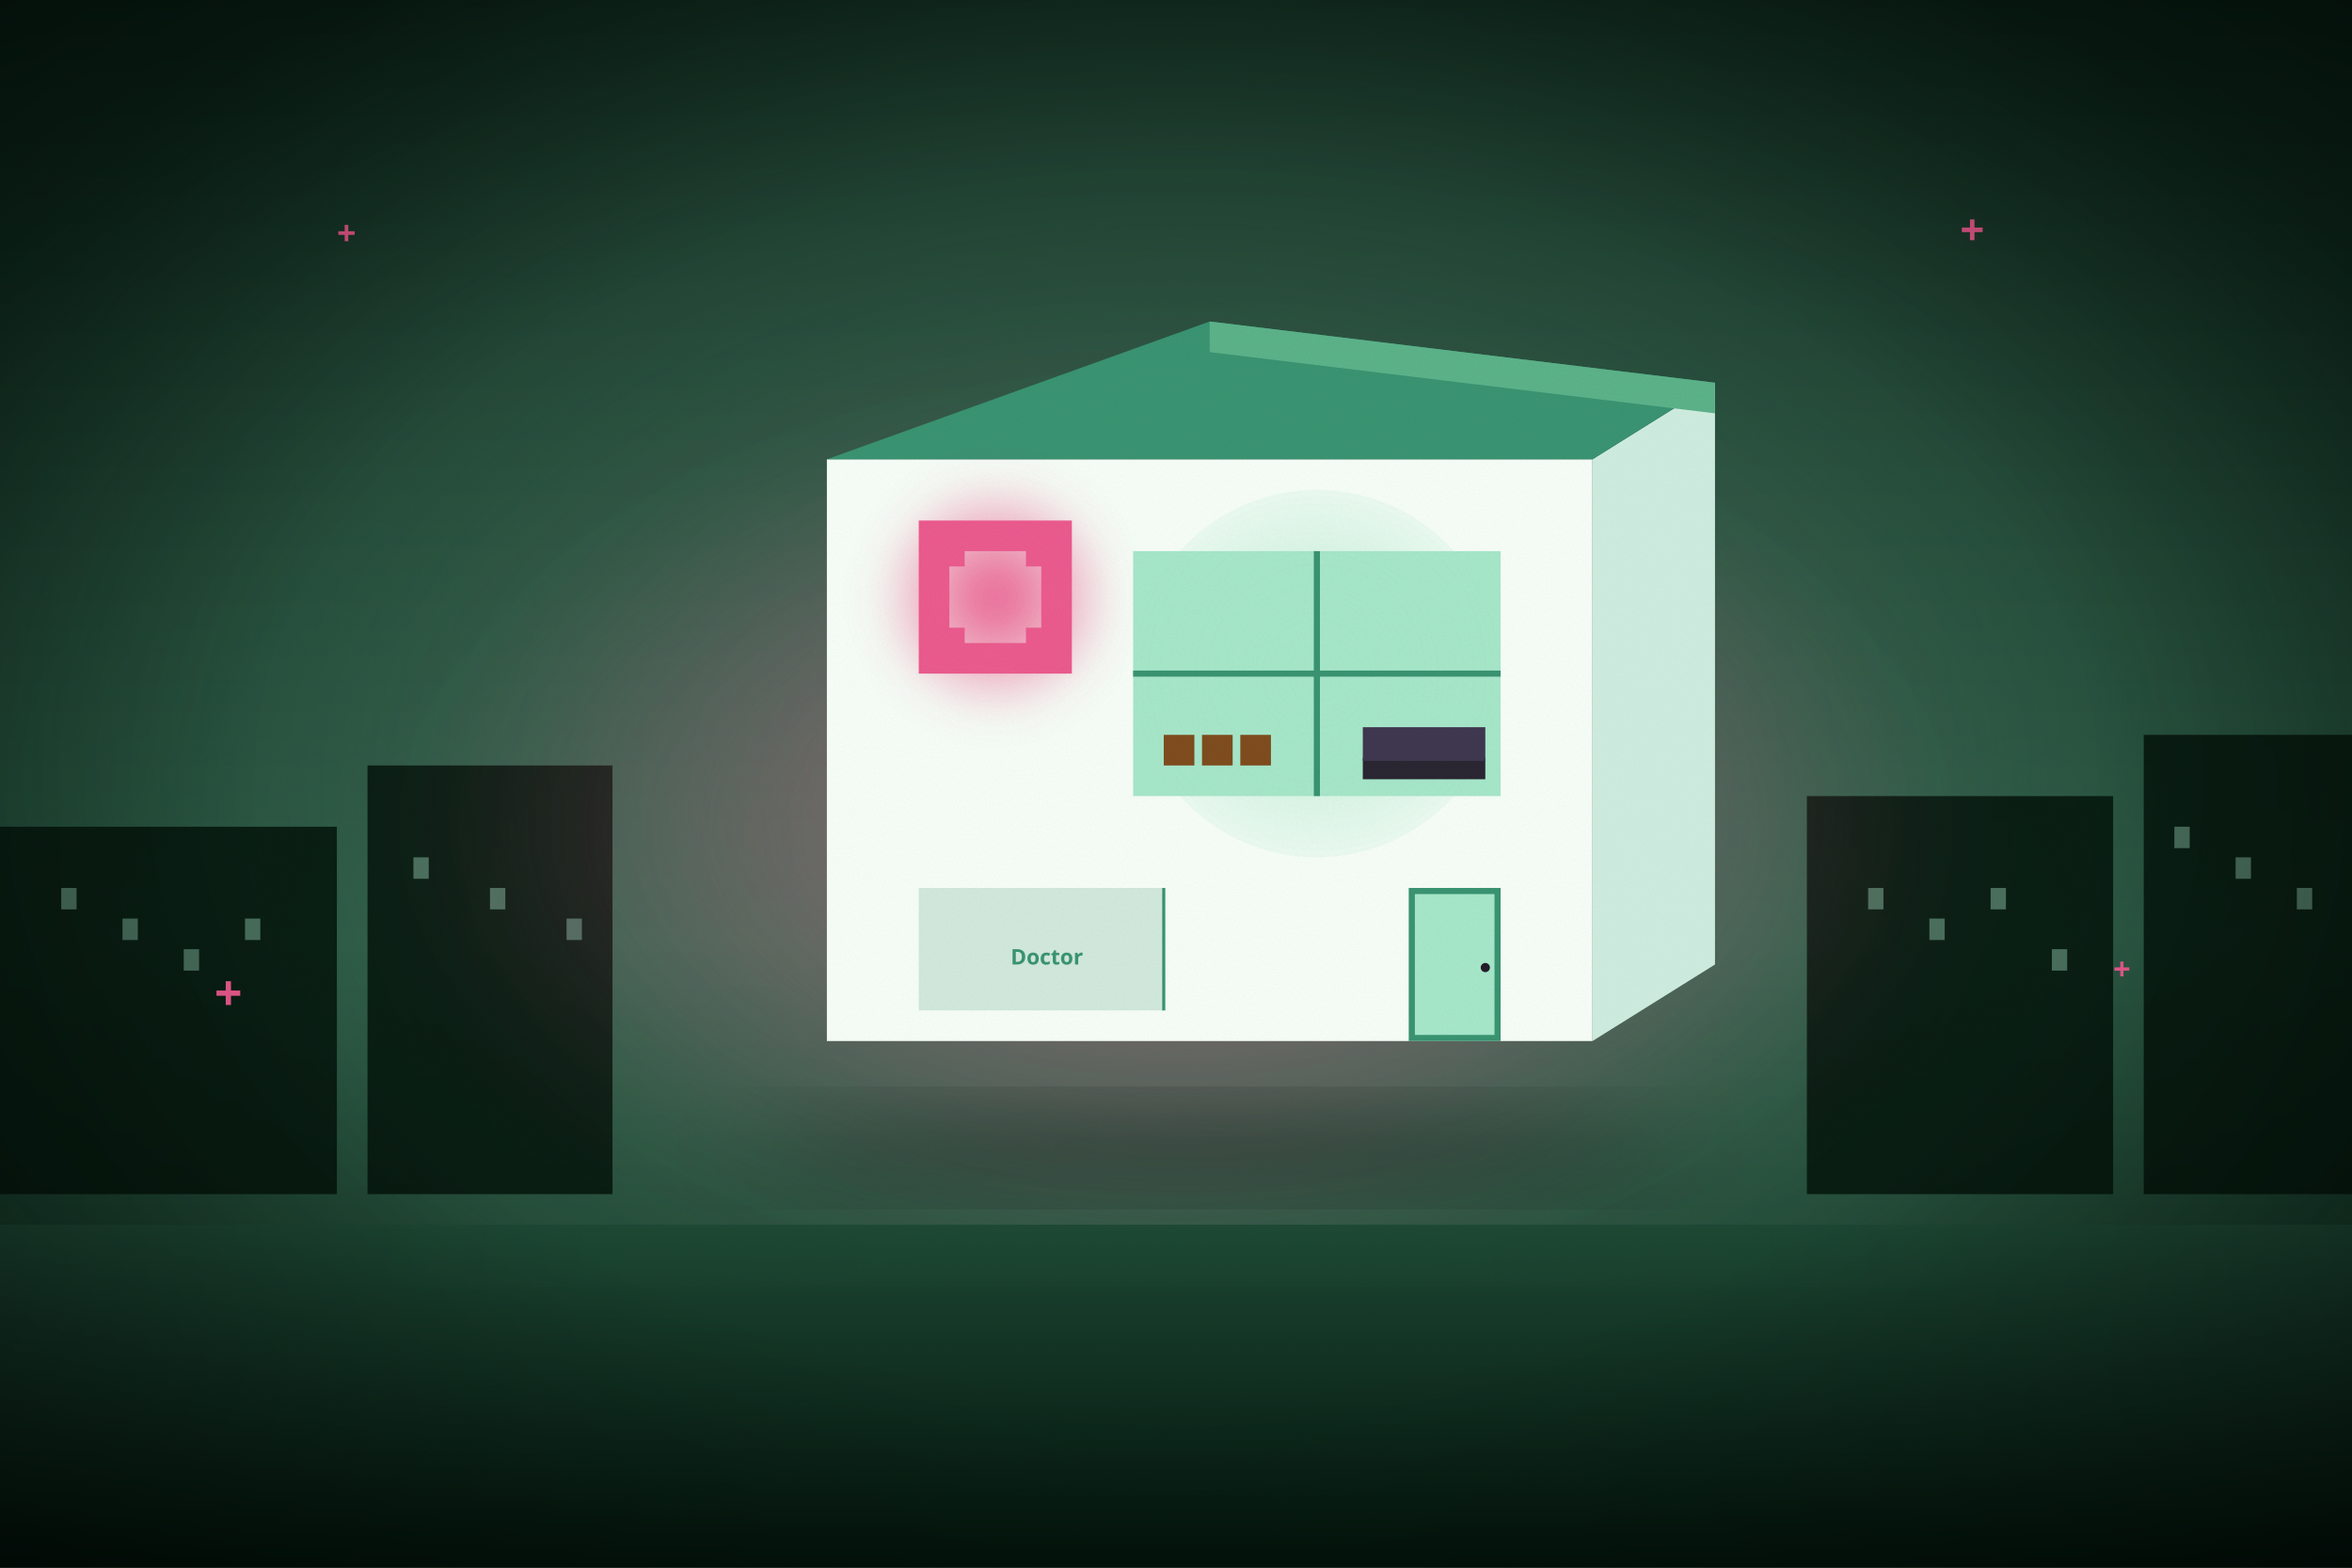
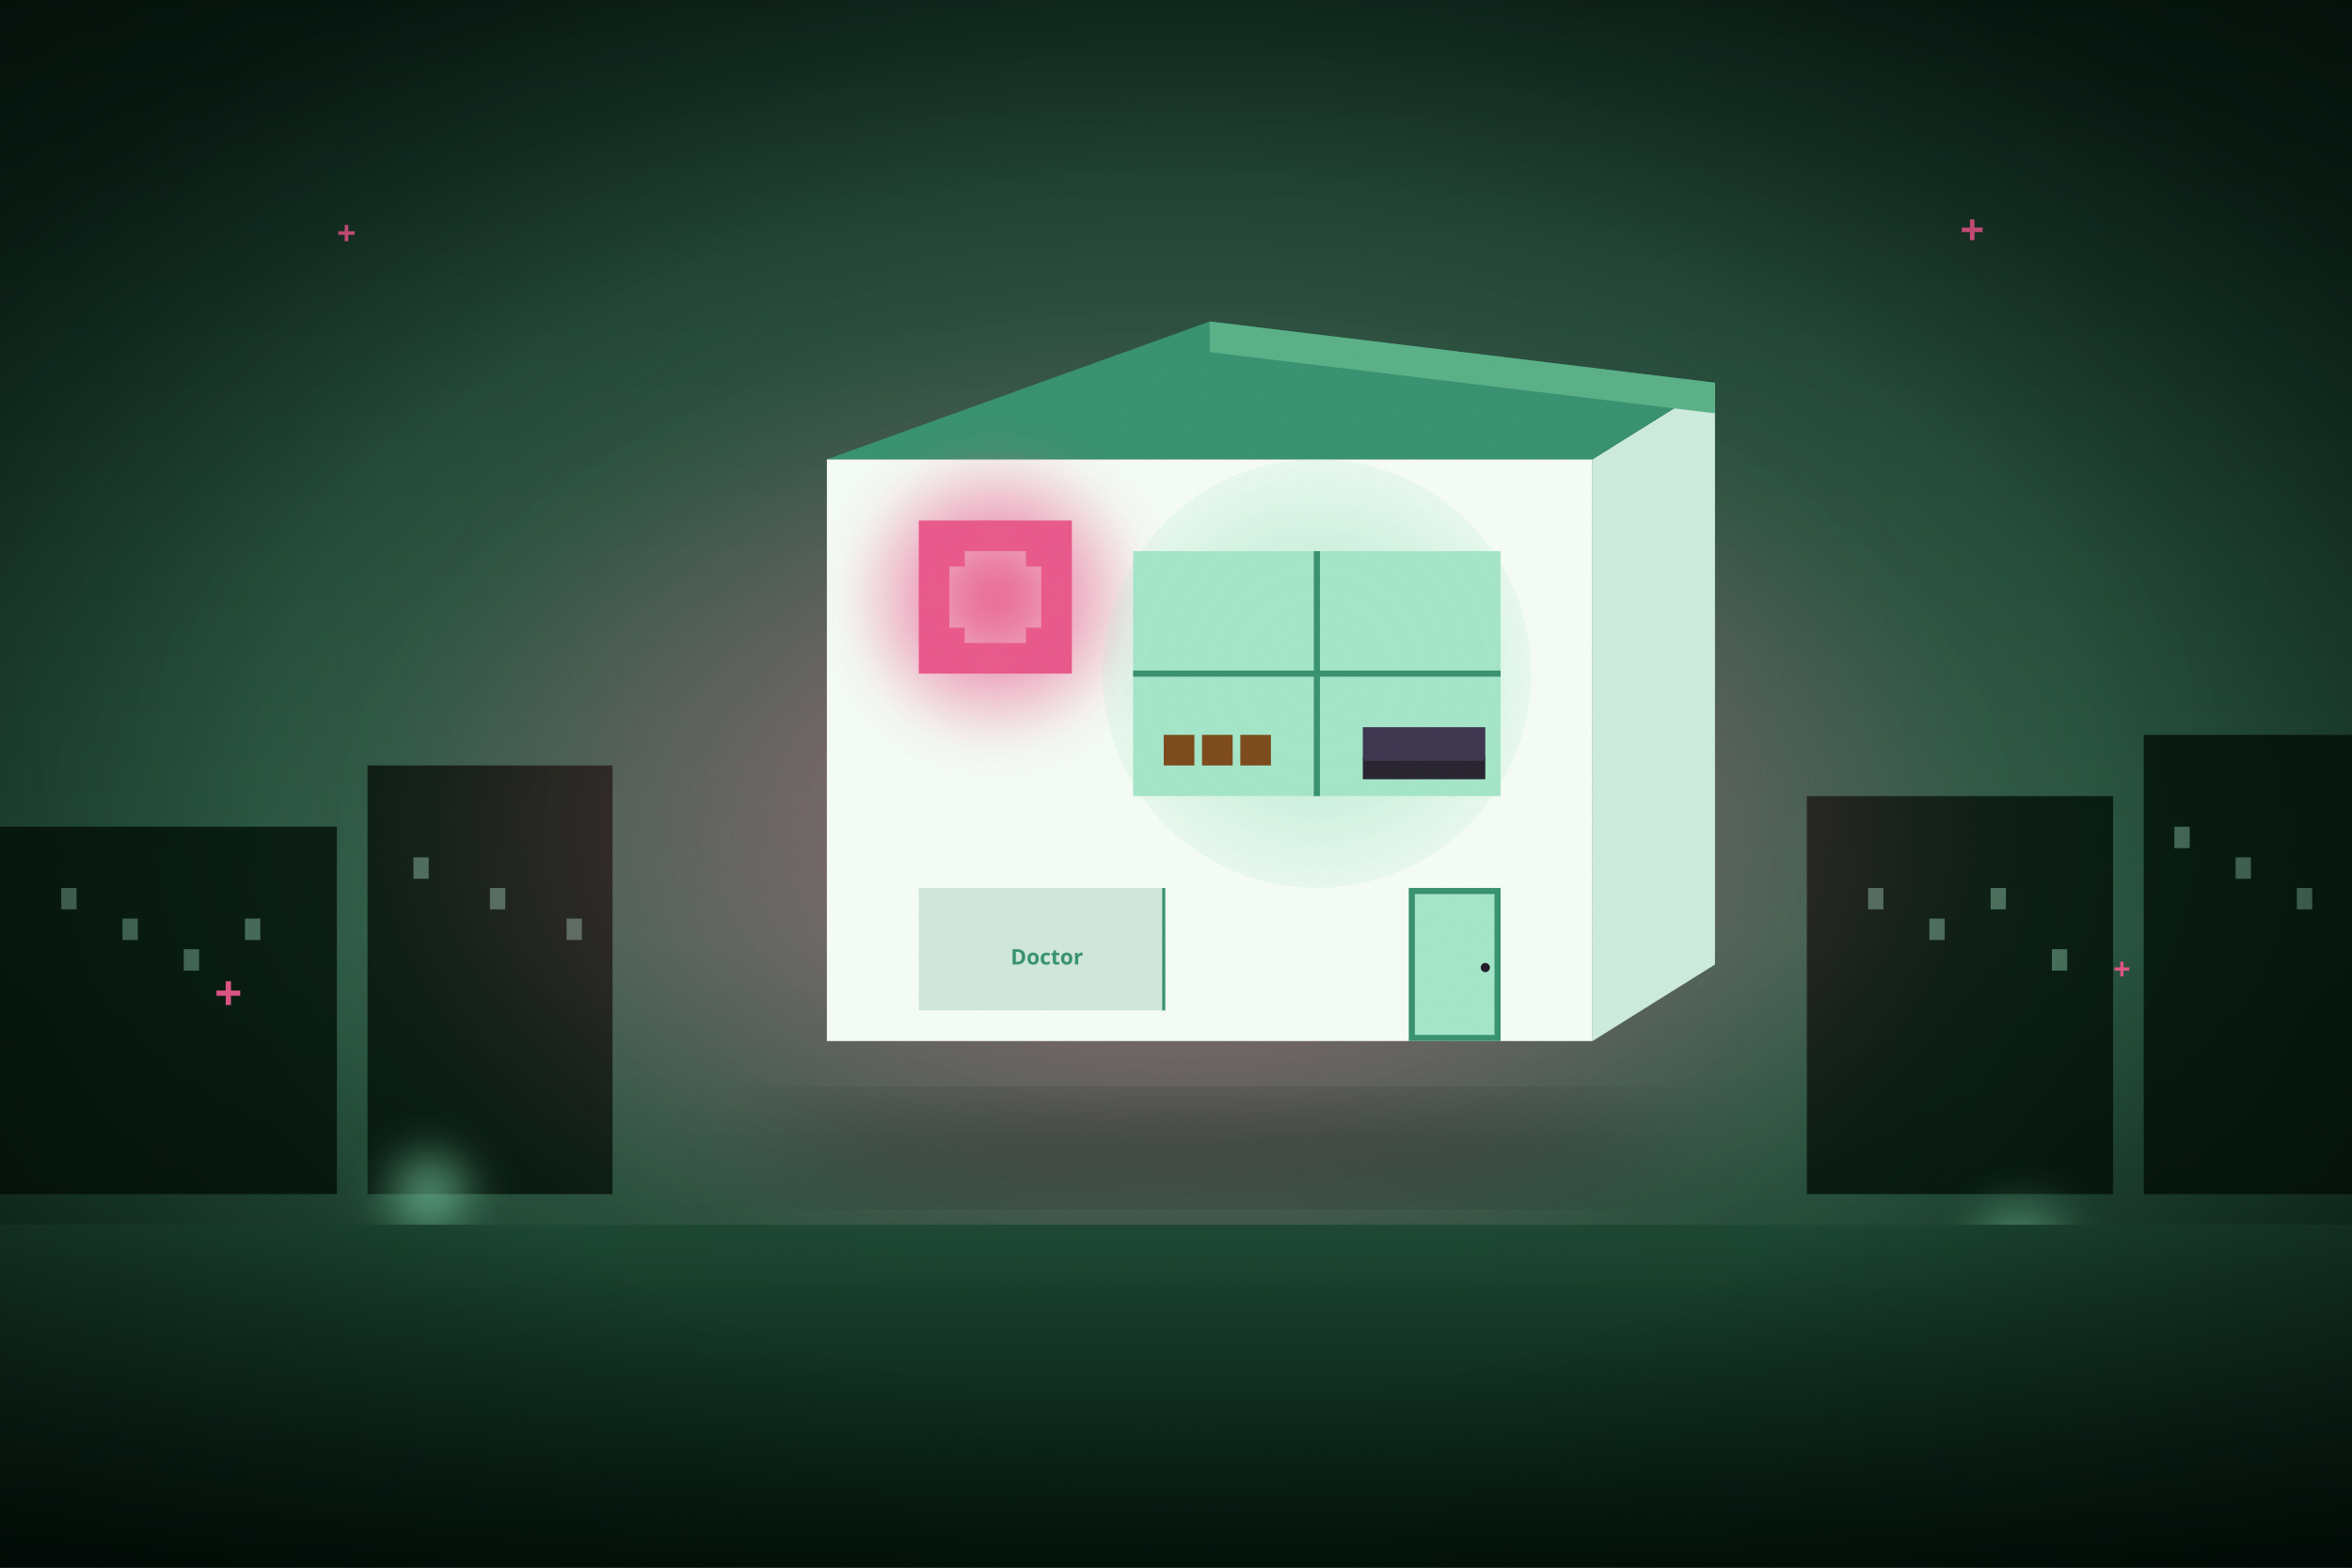
<svg xmlns="http://www.w3.org/2000/svg" viewBox="0 0 1536 1024" preserveAspectRatio="xMidYMid slice">
  <defs>
    <style>
-       .cross-pulse { animation: cross-pulse 2.8s ease-in-out infinite; transform-origin: center; transform-box: fill-box; }
-       .cross-glow  { animation: cross-glow  2.8s ease-in-out infinite; transform-origin: center; transform-box: fill-box; }
-       .building-bg { animation: parallax-bg 11s ease-in-out infinite alternate; }
-       .interior-glow { animation: interior-pulse 5.5s ease-in-out infinite; transform-origin: center; transform-box: fill-box; }
-       .particle   { animation: rise 7s linear infinite; transform-origin: center; transform-box: fill-box; }
-       .particle-b { animation-delay: -2.0s; }
-       .particle-c { animation-delay: -4.5s; }
-       .cross-mark { animation: cross-spin 24s linear infinite; transform-origin: center; transform-box: fill-box; }
+       .cross-pulse { animation: cross-pulse 1.8s ease-in-out infinite; transform-origin: center; transform-box: fill-box; }
+       .cross-glow  { animation: cross-glow  1.8s ease-in-out infinite; transform-origin: center; transform-box: fill-box; }
+       .building-bg { animation: parallax-bg 12s ease-in-out infinite alternate; }
+       .building-fg { animation: parallax-fg 7s  ease-in-out infinite alternate; }
+       .interior-glow { animation: interior-pulse 4.0s ease-in-out infinite; transform-origin: center; transform-box: fill-box; }
+       .particle   { animation: rise 4.5s linear infinite; transform-origin: center; transform-box: fill-box; }
+       .particle-b { animation-delay: -1.0s; }
+       .particle-c { animation-delay: -2.5s; }
+       .particle-d { animation-delay: -3.5s; }
+       .cross-mark { animation: cross-spin 18s linear infinite; transform-origin: center; transform-box: fill-box; }
+       .halo-orb   { animation: orb-pulse 4.5s ease-in-out infinite; transform-origin: center; transform-box: fill-box; }
+       .halo-orb-b { animation-delay: -1.5s; }
+       .halo-orb-c { animation-delay: -3.0s; }
      @keyframes cross-pulse {
        0%,100% { transform: scale(1); }
-         50%     { transform: scale(1.08); }
+         50%     { transform: scale(1.14); }
      }
      @keyframes cross-glow {
-         0%,100% { opacity: 0.55; }
-         50%     { opacity: 0.95; }
+         0%,100% { opacity: 0.65; }
+         50%     { opacity: 1.00; }
      }
      @keyframes cross-spin {
        0%   { transform: rotate(0deg); }
        100% { transform: rotate(360deg); }
      }
-       @keyframes parallax-bg {
-         0%   { transform: translate(0,0); }
-         100% { transform: translate(-3px,2px); }
-       }
-       @keyframes interior-pulse {
-         0%,100% { opacity: 0.75; }
-         50%     { opacity: 0.95; }
-       }
+       @keyframes parallax-bg { 0% { transform: translate(0,0); }        100% { transform: translate(-6px,3px); } }
+       @keyframes parallax-fg { 0% { transform: translate(0,0); }        100% { transform: translate(10px,-4px); } }
+       @keyframes interior-pulse { 0%,100% { opacity: 0.70; }       50%     { opacity: 1.00; } }
      @keyframes rise {
        0%   { transform: translate(0,0);     opacity: 0; }
-         15%  { opacity: 0.85; }
-         85%  { opacity: 0.55; }
-         100% { transform: translate(0,-60px); opacity: 0; }
+         12%  { opacity: 1; }
+         88%  { opacity: 0.85; }
+         100% { transform: translate(0,-80px); opacity: 0; }
+       }
+       @keyframes orb-pulse {
+         0%,100% { opacity: 0.40; transform: scale(0.85); }
+         50%     { opacity: 0.85; transform: scale(1.20); }
      }
    </style>
    <linearGradient id="s3-bg" x1="0" y1="0" x2="0" y2="1">
      <stop offset="0%" stop-color="#0a2418" />
      <stop offset="60%" stop-color="#1c4733" />
      <stop offset="100%" stop-color="#072415" />
    </linearGradient>
    <radialGradient id="s3-spot" cx="50%" cy="50%" r="60%">
      <stop offset="0%" stop-color="#a7e8ca" stop-opacity="0.35" />
      <stop offset="100%" stop-color="#a7e8ca" stop-opacity="0" />
    </radialGradient>
    <linearGradient id="s3-floor" x1="0" y1="0" x2="0" y2="1">
      <stop offset="0%" stop-color="#1c4733" />
      <stop offset="100%" stop-color="#03150c" />
    </linearGradient>
    <radialGradient id="s3-cross" cx="50%" cy="50%" r="50%">
      <stop offset="0%" stop-color="#ec5b8e" stop-opacity="1" />
      <stop offset="100%" stop-color="#ec5b8e" stop-opacity="0" />
    </radialGradient>
    <radialGradient id="s3-interior" cx="50%" cy="50%" r="60%">
      <stop offset="0%" stop-color="#a7e8ca" stop-opacity="0.95" />
      <stop offset="100%" stop-color="#a7e8ca" stop-opacity="0" />
+     </radialGradient>
+     <radialGradient id="s3-orb-mint" cx="50%" cy="50%" r="50%">
+       <stop offset="0%" stop-color="#7dd3a8" stop-opacity="0.85" />
+       <stop offset="100%" stop-color="#7dd3a8" stop-opacity="0" />
    </radialGradient>
    <filter id="s3-soft" x="-50%" y="-50%" width="200%" height="200%">
      <feGaussianBlur stdDeviation="12" />
    </filter>
    <filter id="s3-strong" x="-50%" y="-50%" width="200%" height="200%">
      <feGaussianBlur stdDeviation="36" />
    </filter>
    <filter id="s3-grain" x="0" y="0" width="100%" height="100%">
      <feTurbulence type="fractalNoise" baseFrequency="0.9" numOctaves="2" seed="11" />
      <feColorMatrix values="0 0 0 0 0  0 0 0 0 0  0 0 0 0 0  0 0 0 0.06 0" />
    </filter>
  </defs>
  <rect width="1536" height="1024" fill="url(#s3-bg)" />
  <rect width="1536" height="1024" fill="url(#s3-spot)" />
  <g class="building-bg" fill="#04140b" opacity="0.85">
    <rect x="0" y="540" width="220" height="240" />
    <rect x="240" y="500" width="160" height="280" />
    <rect x="1180" y="520" width="200" height="260" />
    <rect x="1400" y="480" width="160" height="300" />
  </g>
  <g fill="#a7e8ca" opacity="0.4">
    <rect x="40" y="580" width="10" height="14" />
    <rect x="80" y="600" width="10" height="14" />
    <rect x="120" y="620" width="10" height="14" />
    <rect x="160" y="600" width="10" height="14" />
    <rect x="270" y="560" width="10" height="14" />
    <rect x="320" y="580" width="10" height="14" />
    <rect x="370" y="600" width="10" height="14" />
    <rect x="1220" y="580" width="10" height="14" />
    <rect x="1260" y="600" width="10" height="14" />
    <rect x="1300" y="580" width="10" height="14" />
    <rect x="1340" y="620" width="10" height="14" />
    <rect x="1420" y="540" width="10" height="14" />
    <rect x="1460" y="560" width="10" height="14" />
    <rect x="1500" y="580" width="10" height="14" />
  </g>
-   <ellipse cx="768" cy="540" rx="500" ry="280" fill="url(#s3-cross)" opacity="0.5" filter="url(#s3-strong)" />
-   <g transform="translate(540,300)">
+   <ellipse cx="768" cy="540" rx="540" ry="320" fill="url(#s3-cross)" opacity="0.55" filter="url(#s3-strong)" />
+   <g class="building-fg" transform="translate(540,300)">
    <ellipse cx="250" cy="450" rx="300" ry="20" fill="#000" opacity="0.5" filter="url(#s3-strong)" />
    <rect x="0" y="0" width="500" height="380" fill="#f7fff8" />
    <polygon points="500,0 580,-50 580,330 500,380" fill="#cfeee0" />
    <polygon points="0,0 250,-90 580,-50 500,0" fill="#3a9472" />
    <polygon points="250,-90 580,-50 580,-30 250,-70" fill="#5cb38a" />
    <g class="cross-pulse">
      <rect x="60" y="40" width="100" height="100" fill="#ec5b8e" />
      <rect x="90" y="60" width="40" height="60" fill="#f7fff8" />
      <rect x="80" y="70" width="60" height="40" fill="#f7fff8" />
    </g>
-     <circle class="cross-glow" cx="110" cy="90" r="80" fill="url(#s3-cross)" filter="url(#s3-soft)" />
+     <circle class="cross-glow" cx="110" cy="90" r="100" fill="url(#s3-cross)" filter="url(#s3-soft)" />
    <rect x="200" y="60" width="240" height="160" fill="#a7e8ca" />
    <g class="interior-glow">
-       <circle cx="320" cy="140" r="120" fill="url(#s3-interior)" opacity="0.85" />
+       <circle cx="320" cy="140" r="140" fill="url(#s3-interior)" opacity="0.95" />
    </g>
    <line x1="320" y1="60" x2="320" y2="220" stroke="#3a9472" stroke-width="4" />
    <line x1="200" y1="140" x2="440" y2="140" stroke="#3a9472" stroke-width="4" />
    <g opacity="0.95">
      <rect x="220" y="180" width="20" height="20" fill="#7d4515" />
      <rect x="245" y="180" width="20" height="20" fill="#7d4515" />
      <rect x="270" y="180" width="20" height="20" fill="#7d4515" />
      <rect x="350" y="195" width="80" height="14" fill="#241d2b" />
      <rect x="350" y="175" width="80" height="22" fill="#3a2f4a" />
      <rect x="370" y="160" width="22" height="14" fill="#a7e8ca" />
      <rect x="395" y="160" width="22" height="14" fill="#a7e8ca" />
    </g>
    <rect x="60" y="280" width="160" height="80" fill="#3a9472" opacity="0.2" />
    <line x1="220" y1="280" x2="220" y2="360" stroke="#3a9472" stroke-width="2" />
    <text x="120" y="330" font-family="ui-rounded, system-ui, sans-serif" font-size="14" fill="#3a9472" font-weight="700">Doctor</text>
    <rect x="380" y="280" width="60" height="100" fill="#3a9472" />
    <rect x="384" y="284" width="52" height="92" fill="#a7e8ca" />
    <circle cx="430" cy="332" r="3" fill="#241d2b" />
  </g>
+   <g>
+     <circle class="halo-orb" cx="280" cy="780" r="38" fill="url(#s3-orb-mint)" filter="url(#s3-soft)" />
+     <circle class="halo-orb halo-orb-b" cx="1320" cy="820" r="44" fill="url(#s3-orb-mint)" filter="url(#s3-soft)" />
+     <circle class="halo-orb halo-orb-c" cx="900" cy="940" r="34" fill="url(#s3-orb-mint)" filter="url(#s3-soft)" />
+     <circle class="halo-orb" cx="220" cy="940" r="28" fill="url(#s3-orb-mint)" filter="url(#s3-soft)" />
+   </g>
  <g fill="#a7e8ca">
-     <circle class="particle" cx="180" cy="900" r="1.5" />
-     <circle class="particle particle-b" cx="280" cy="880" r="1" />
-     <circle class="particle particle-c" cx="1380" cy="900" r="2" />
-     <circle class="particle" cx="120" cy="900" r="1.5" />
-     <circle class="particle particle-b" cx="1420" cy="900" r="1" />
-     <circle class="particle particle-c" cx="200" cy="900" r="2" />
-     <circle class="particle particle-d" cx="1340" cy="880" r="1.5" />
-     <circle class="particle" cx="780" cy="940" r="1" />
+     <circle class="particle" cx="180" cy="950" r="3" />
+     <circle class="particle particle-b" cx="280" cy="900" r="2.5" />
+     <circle class="particle particle-c" cx="1380" cy="940" r="3" />
+     <circle class="particle particle-d" cx="120" cy="900" r="2.5" />
+     <circle class="particle" cx="1420" cy="930" r="2.5" />
+     <circle class="particle particle-b" cx="200" cy="900" r="3" />
+     <circle class="particle particle-c" cx="1340" cy="900" r="2" />
+     <circle class="particle particle-d" cx="780" cy="940" r="2.5" />
+     <circle class="particle" cx="1080" cy="900" r="2" />
+     <circle class="particle particle-b" cx="380" cy="940" r="2.5" />
  </g>
  <g fill="#ec5b8e" font-family="ui-rounded, system-ui, sans-serif" font-weight="900">
    <text class="cross-mark" x="220" y="160" font-size="22">+</text>
-     <text class="cross-mark" x="1280" y="160" font-size="28" style="animation-delay:-12s">+</text>
-     <text class="cross-mark" x="140" y="660" font-size="32" style="animation-delay:-6s">+</text>
-     <text class="cross-mark" x="1380" y="640" font-size="20" style="animation-delay:-18s">+</text>
+     <text class="cross-mark" x="1280" y="160" font-size="28" style="animation-delay:-9s">+</text>
+     <text class="cross-mark" x="140" y="660" font-size="32" style="animation-delay:-5s">+</text>
+     <text class="cross-mark" x="1380" y="640" font-size="20" style="animation-delay:-13s">+</text>
  </g>
  <rect x="0" y="800" width="1536" height="224" fill="url(#s3-floor)" />
  <ellipse cx="768" cy="820" rx="500" ry="10" fill="#7dd3a8" opacity="0.18" filter="url(#s3-strong)" />
  <radialGradient id="s3-vig" cx="50%" cy="50%" r="70%">
    <stop offset="55%" stop-color="#000" stop-opacity="0" />
    <stop offset="100%" stop-color="#000" stop-opacity="0.55" />
  </radialGradient>
  <rect width="1536" height="1024" fill="url(#s3-vig)" />
  <rect width="1536" height="1024" filter="url(#s3-grain)" opacity="0.5" />
</svg>
